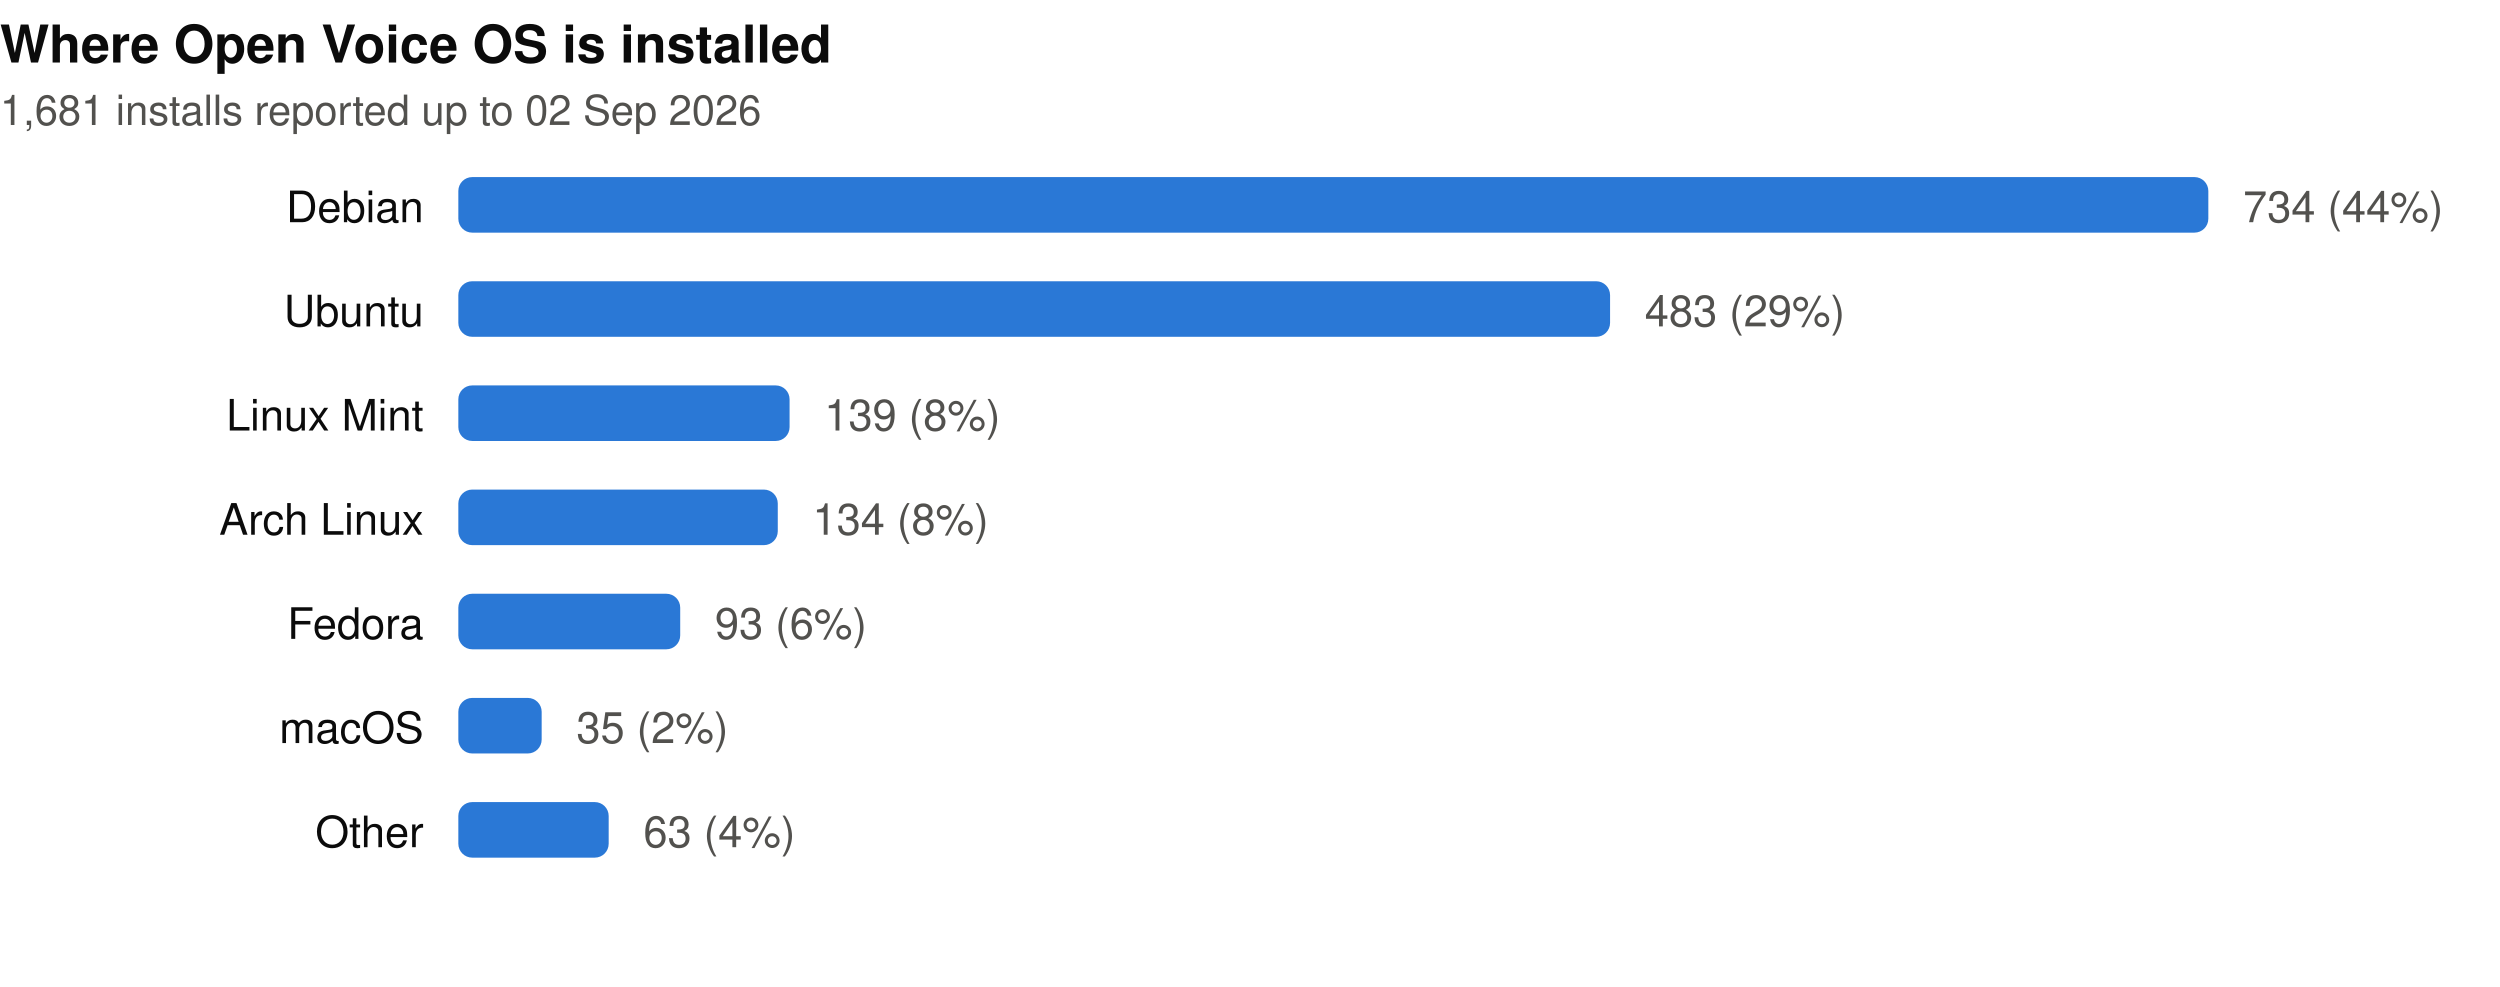
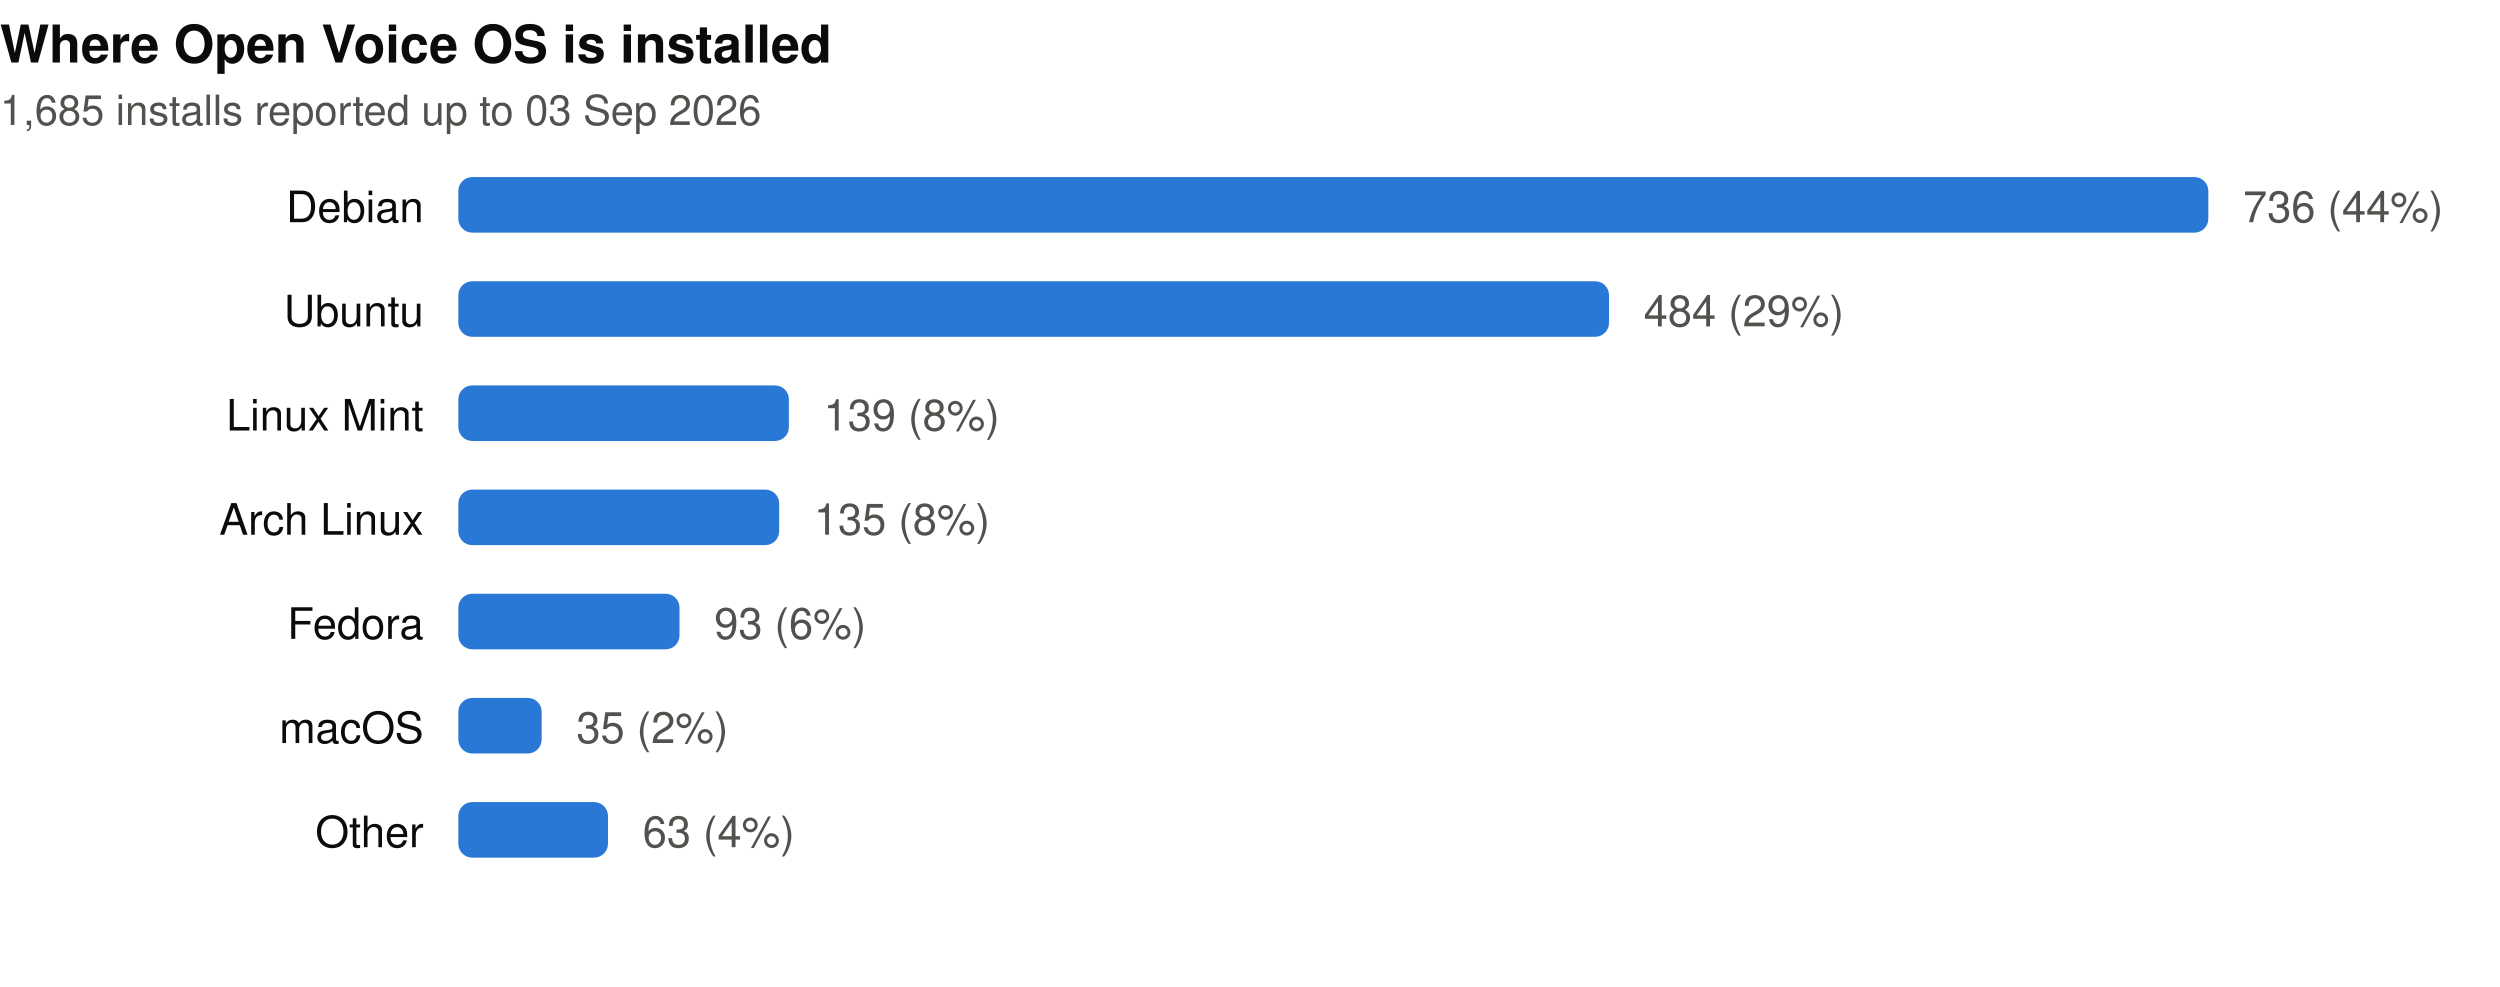
- <svg xmlns="http://www.w3.org/2000/svg" width="720" height="284" viewBox="0 0 720 284" role="img" aria-label="Where Open Voice OS is installed. 1,681 installs reported up to 02 Sep 2026">
+ <svg xmlns="http://www.w3.org/2000/svg" width="720" height="284" viewBox="0 0 720 284" role="img" aria-label="Where Open Voice OS is installed. 1,685 installs reported up to 03 Sep 2026">
  <text x="0" y="18" font-family="ui-sans-serif,-apple-system,BlinkMacSystemFont,'Segoe UI',Helvetica,Arial,sans-serif" font-size="15" font-weight="600" fill="#0b0b0b">Where Open Voice OS is installed</text>
-   <text x="0" y="36" font-family="ui-sans-serif,-apple-system,BlinkMacSystemFont,'Segoe UI',Helvetica,Arial,sans-serif" font-size="12" fill="#52514e">1,681 installs reported up to 02 Sep 2026</text>
+   <text x="0" y="36" font-family="ui-sans-serif,-apple-system,BlinkMacSystemFont,'Segoe UI',Helvetica,Arial,sans-serif" font-size="12" fill="#52514e">1,685 installs reported up to 03 Sep 2026</text>
  <text x="122" y="64.0" text-anchor="end" font-family="ui-sans-serif,-apple-system,BlinkMacSystemFont,'Segoe UI',Helvetica,Arial,sans-serif" font-size="12.5" fill="#0b0b0b">Debian</text>
  <rect x="132" y="51.0" width="504.0" height="16" rx="4" fill="#2a78d6" />
-   <text x="646.0" y="64.0" font-family="ui-sans-serif,-apple-system,BlinkMacSystemFont,'Segoe UI',Helvetica,Arial,sans-serif" font-size="12.5" fill="#52514e">734 (44%)</text>
+   <text x="646.0" y="64.0" font-family="ui-sans-serif,-apple-system,BlinkMacSystemFont,'Segoe UI',Helvetica,Arial,sans-serif" font-size="12.5" fill="#52514e">736 (44%)</text>
  <text x="122" y="94.0" text-anchor="end" font-family="ui-sans-serif,-apple-system,BlinkMacSystemFont,'Segoe UI',Helvetica,Arial,sans-serif" font-size="12.5" fill="#0b0b0b">Ubuntu</text>
-   <rect x="132" y="81.0" width="331.7" height="16" rx="4" fill="#2a78d6" />
-   <text x="473.7" y="94.0" font-family="ui-sans-serif,-apple-system,BlinkMacSystemFont,'Segoe UI',Helvetica,Arial,sans-serif" font-size="12.5" fill="#52514e">483 (29%)</text>
+   <rect x="132" y="81.0" width="331.4" height="16" rx="4" fill="#2a78d6" />
+   <text x="473.4" y="94.0" font-family="ui-sans-serif,-apple-system,BlinkMacSystemFont,'Segoe UI',Helvetica,Arial,sans-serif" font-size="12.5" fill="#52514e">484 (29%)</text>
  <text x="122" y="124.0" text-anchor="end" font-family="ui-sans-serif,-apple-system,BlinkMacSystemFont,'Segoe UI',Helvetica,Arial,sans-serif" font-size="12.5" fill="#0b0b0b">Linux Mint</text>
-   <rect x="132" y="111.0" width="95.4" height="16" rx="4" fill="#2a78d6" />
-   <text x="237.4" y="124.0" font-family="ui-sans-serif,-apple-system,BlinkMacSystemFont,'Segoe UI',Helvetica,Arial,sans-serif" font-size="12.5" fill="#52514e">139 (8%)</text>
+   <rect x="132" y="111.0" width="95.2" height="16" rx="4" fill="#2a78d6" />
+   <text x="237.2" y="124.0" font-family="ui-sans-serif,-apple-system,BlinkMacSystemFont,'Segoe UI',Helvetica,Arial,sans-serif" font-size="12.5" fill="#52514e">139 (8%)</text>
  <text x="122" y="154.0" text-anchor="end" font-family="ui-sans-serif,-apple-system,BlinkMacSystemFont,'Segoe UI',Helvetica,Arial,sans-serif" font-size="12.5" fill="#0b0b0b">Arch Linux</text>
-   <rect x="132" y="141.0" width="92.0" height="16" rx="4" fill="#2a78d6" />
-   <text x="234.0" y="154.0" font-family="ui-sans-serif,-apple-system,BlinkMacSystemFont,'Segoe UI',Helvetica,Arial,sans-serif" font-size="12.5" fill="#52514e">134 (8%)</text>
+   <rect x="132" y="141.0" width="92.4" height="16" rx="4" fill="#2a78d6" />
+   <text x="234.4" y="154.0" font-family="ui-sans-serif,-apple-system,BlinkMacSystemFont,'Segoe UI',Helvetica,Arial,sans-serif" font-size="12.5" fill="#52514e">135 (8%)</text>
  <text x="122" y="184.0" text-anchor="end" font-family="ui-sans-serif,-apple-system,BlinkMacSystemFont,'Segoe UI',Helvetica,Arial,sans-serif" font-size="12.5" fill="#0b0b0b">Fedora</text>
-   <rect x="132" y="171.0" width="63.9" height="16" rx="4" fill="#2a78d6" />
-   <text x="205.9" y="184.0" font-family="ui-sans-serif,-apple-system,BlinkMacSystemFont,'Segoe UI',Helvetica,Arial,sans-serif" font-size="12.5" fill="#52514e">93 (6%)</text>
+   <rect x="132" y="171.0" width="63.7" height="16" rx="4" fill="#2a78d6" />
+   <text x="205.7" y="184.0" font-family="ui-sans-serif,-apple-system,BlinkMacSystemFont,'Segoe UI',Helvetica,Arial,sans-serif" font-size="12.5" fill="#52514e">93 (6%)</text>
  <text x="122" y="214.0" text-anchor="end" font-family="ui-sans-serif,-apple-system,BlinkMacSystemFont,'Segoe UI',Helvetica,Arial,sans-serif" font-size="12.5" fill="#0b0b0b">macOS</text>
  <rect x="132" y="201.0" width="24.0" height="16" rx="4" fill="#2a78d6" />
  <text x="166.0" y="214.0" font-family="ui-sans-serif,-apple-system,BlinkMacSystemFont,'Segoe UI',Helvetica,Arial,sans-serif" font-size="12.5" fill="#52514e">35 (2%)</text>
  <text x="122" y="244.0" text-anchor="end" font-family="ui-sans-serif,-apple-system,BlinkMacSystemFont,'Segoe UI',Helvetica,Arial,sans-serif" font-size="12.5" fill="#0b0b0b">Other</text>
-   <rect x="132" y="231.0" width="43.3" height="16" rx="4" fill="#2a78d6" />
-   <text x="185.3" y="244.0" font-family="ui-sans-serif,-apple-system,BlinkMacSystemFont,'Segoe UI',Helvetica,Arial,sans-serif" font-size="12.5" fill="#52514e">63 (4%)</text>
+   <rect x="132" y="231.0" width="43.1" height="16" rx="4" fill="#2a78d6" />
+   <text x="185.1" y="244.0" font-family="ui-sans-serif,-apple-system,BlinkMacSystemFont,'Segoe UI',Helvetica,Arial,sans-serif" font-size="12.5" fill="#52514e">63 (4%)</text>
</svg>
